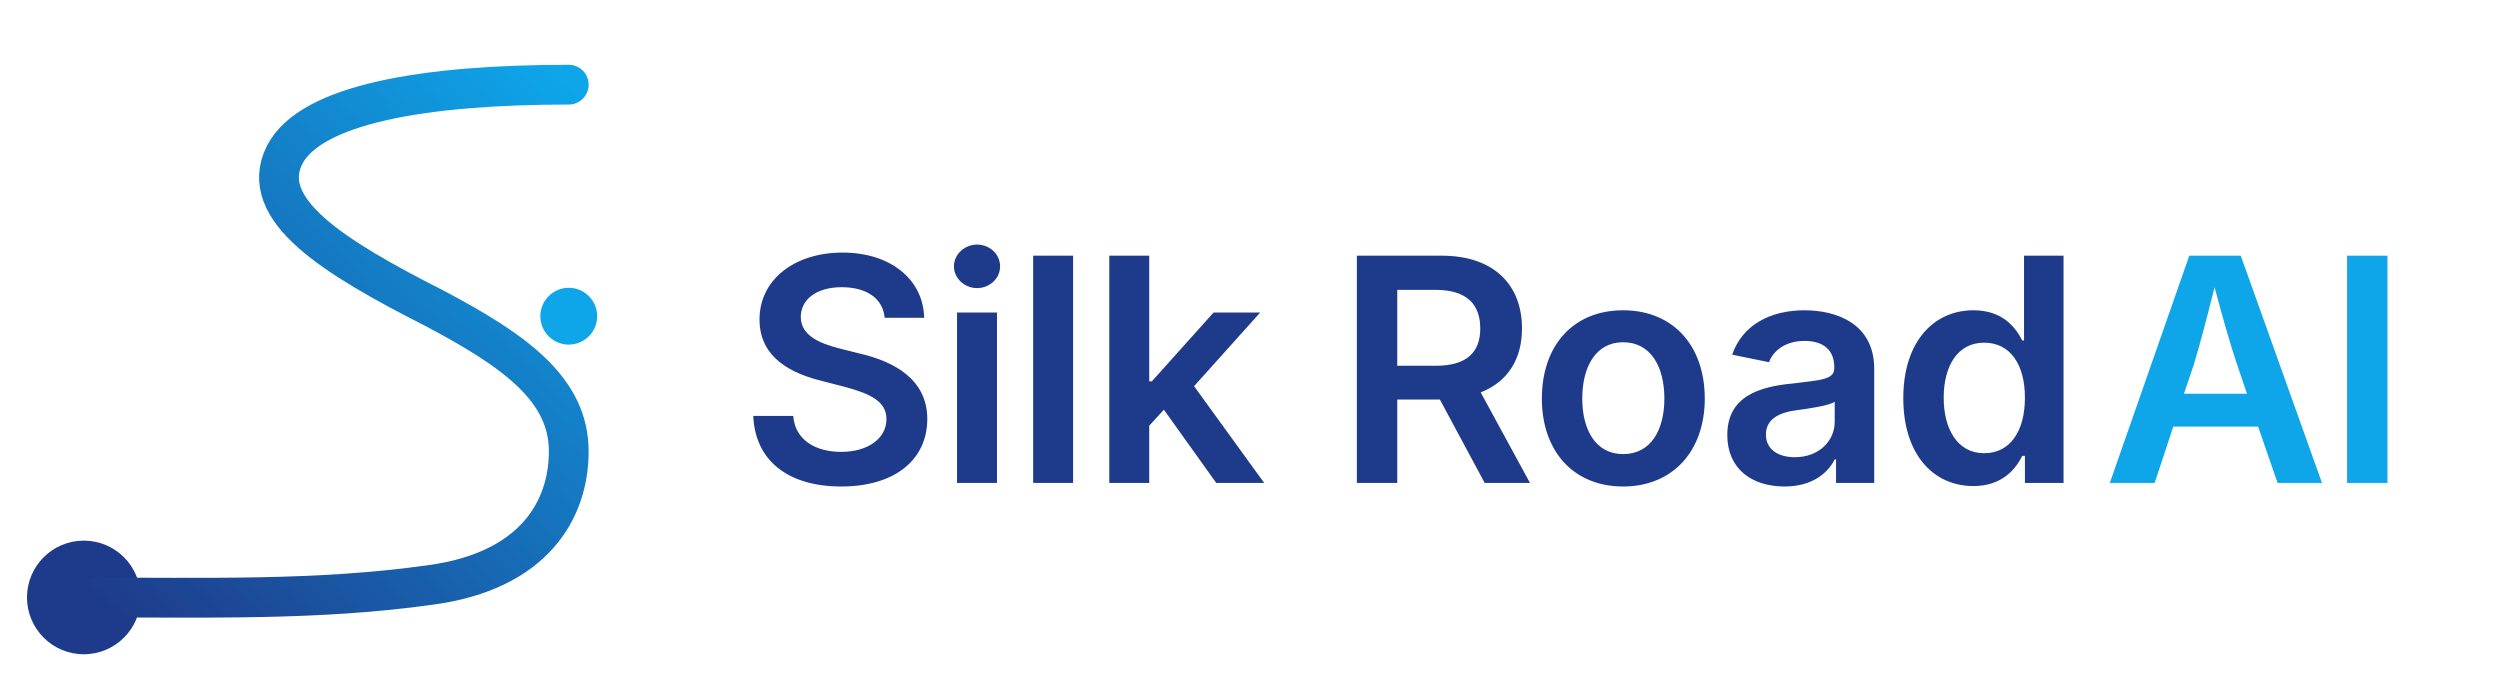
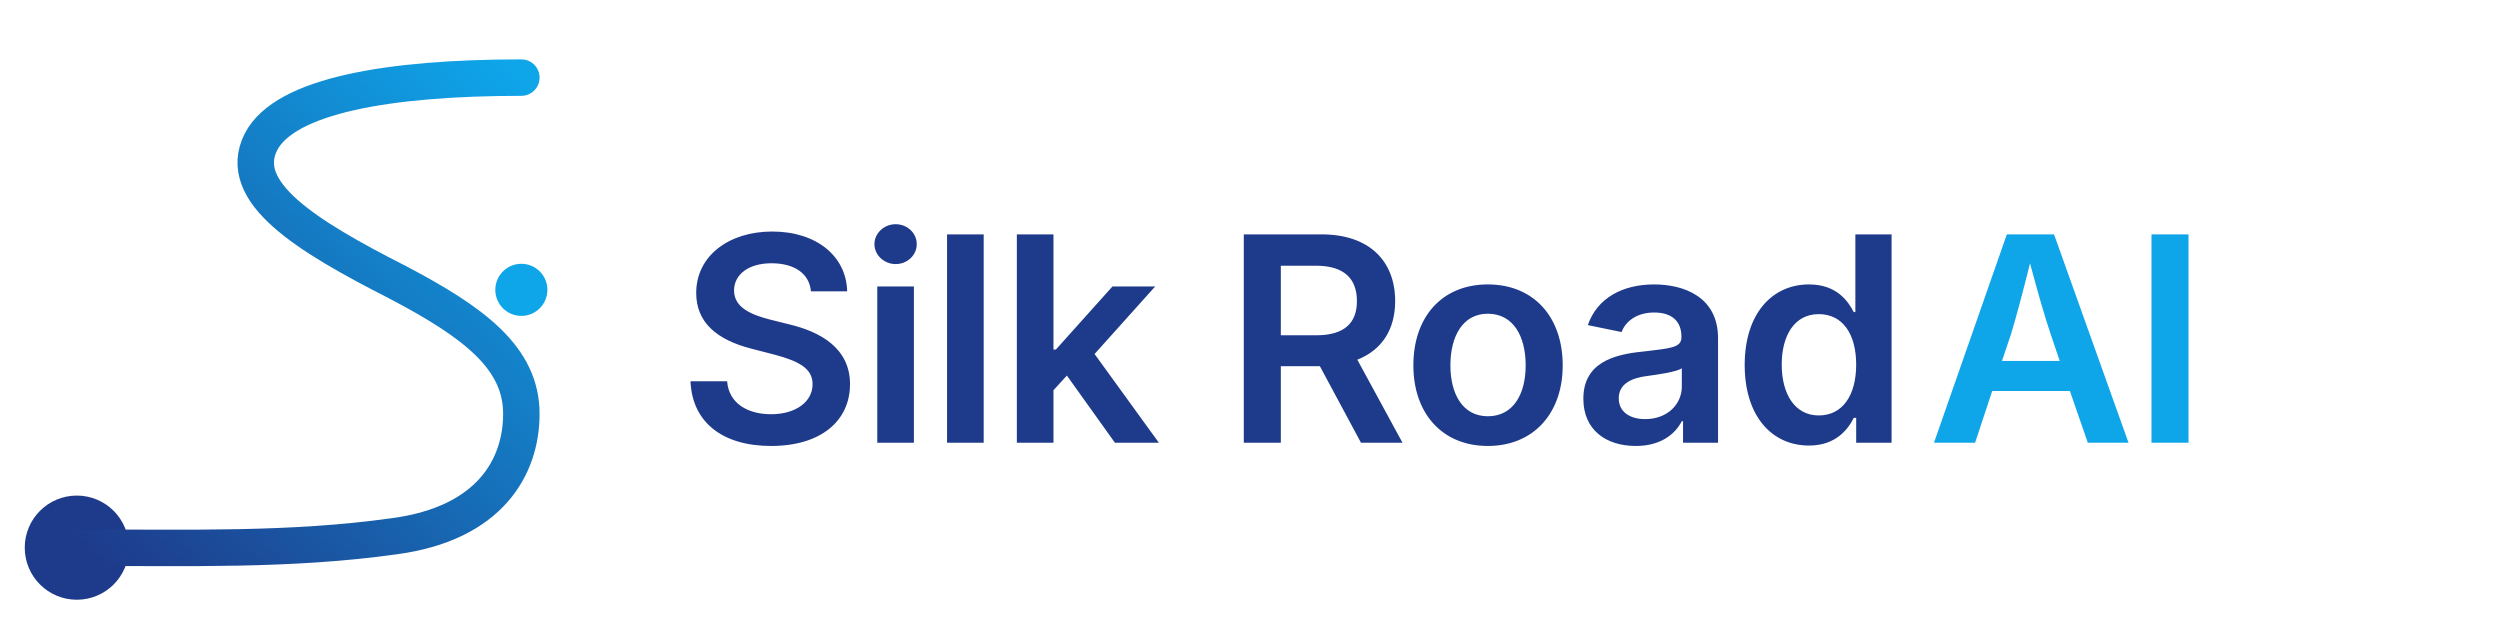
- <svg xmlns="http://www.w3.org/2000/svg" viewBox="0 0 88 24" role="img" aria-labelledby="logo-primary-title logo-primary-desc">
+ <svg xmlns="http://www.w3.org/2000/svg" viewBox="0 0 96 24" role="img" aria-labelledby="logo-primary-title logo-primary-desc">
  <defs>
    <linearGradient id="silk-gradient" x1="3" y1="21" x2="20" y2="3" gradientUnits="userSpaceOnUse">
      <stop offset="0%" stop-color="#1E3A8A" />
      <stop offset="100%" stop-color="#0EA5E9" />
    </linearGradient>
  </defs>
  <g>
    <circle cx="2.95" cy="21.03" r="2" fill="#1E3A8A" />
    <circle cx="20.02" cy="11.13" r="1" fill="#0EA5E9" />
    <path d="M 2.95 21.03 C 7.22 21.03 11.18 21.15 15.15 20.59 C 18.81 20.10 20.02 17.93 20.02 15.89 C 20.02 13.74 18.20 12.38 15.27 10.84 C 11.73 9.04 9.05 7.37 10.02 5.45 C 10.94 3.66 14.96 2.98 20.02 2.98" fill="none" stroke="url(#silk-gradient)" stroke-width="1.4" stroke-linecap="round" stroke-linejoin="round" />
  </g>
  <g font-family="Inter, 'SF Pro Display', 'PingFang SC', 'Helvetica Neue', Arial, sans-serif" font-weight="600" font-size="11" letter-spacing="-0.2">
    <text x="26" y="17" fill="#1E3A8A">Silk Road</text>
    <text x="74" y="17" fill="#0EA5E9">AI</text>
  </g>
</svg>
